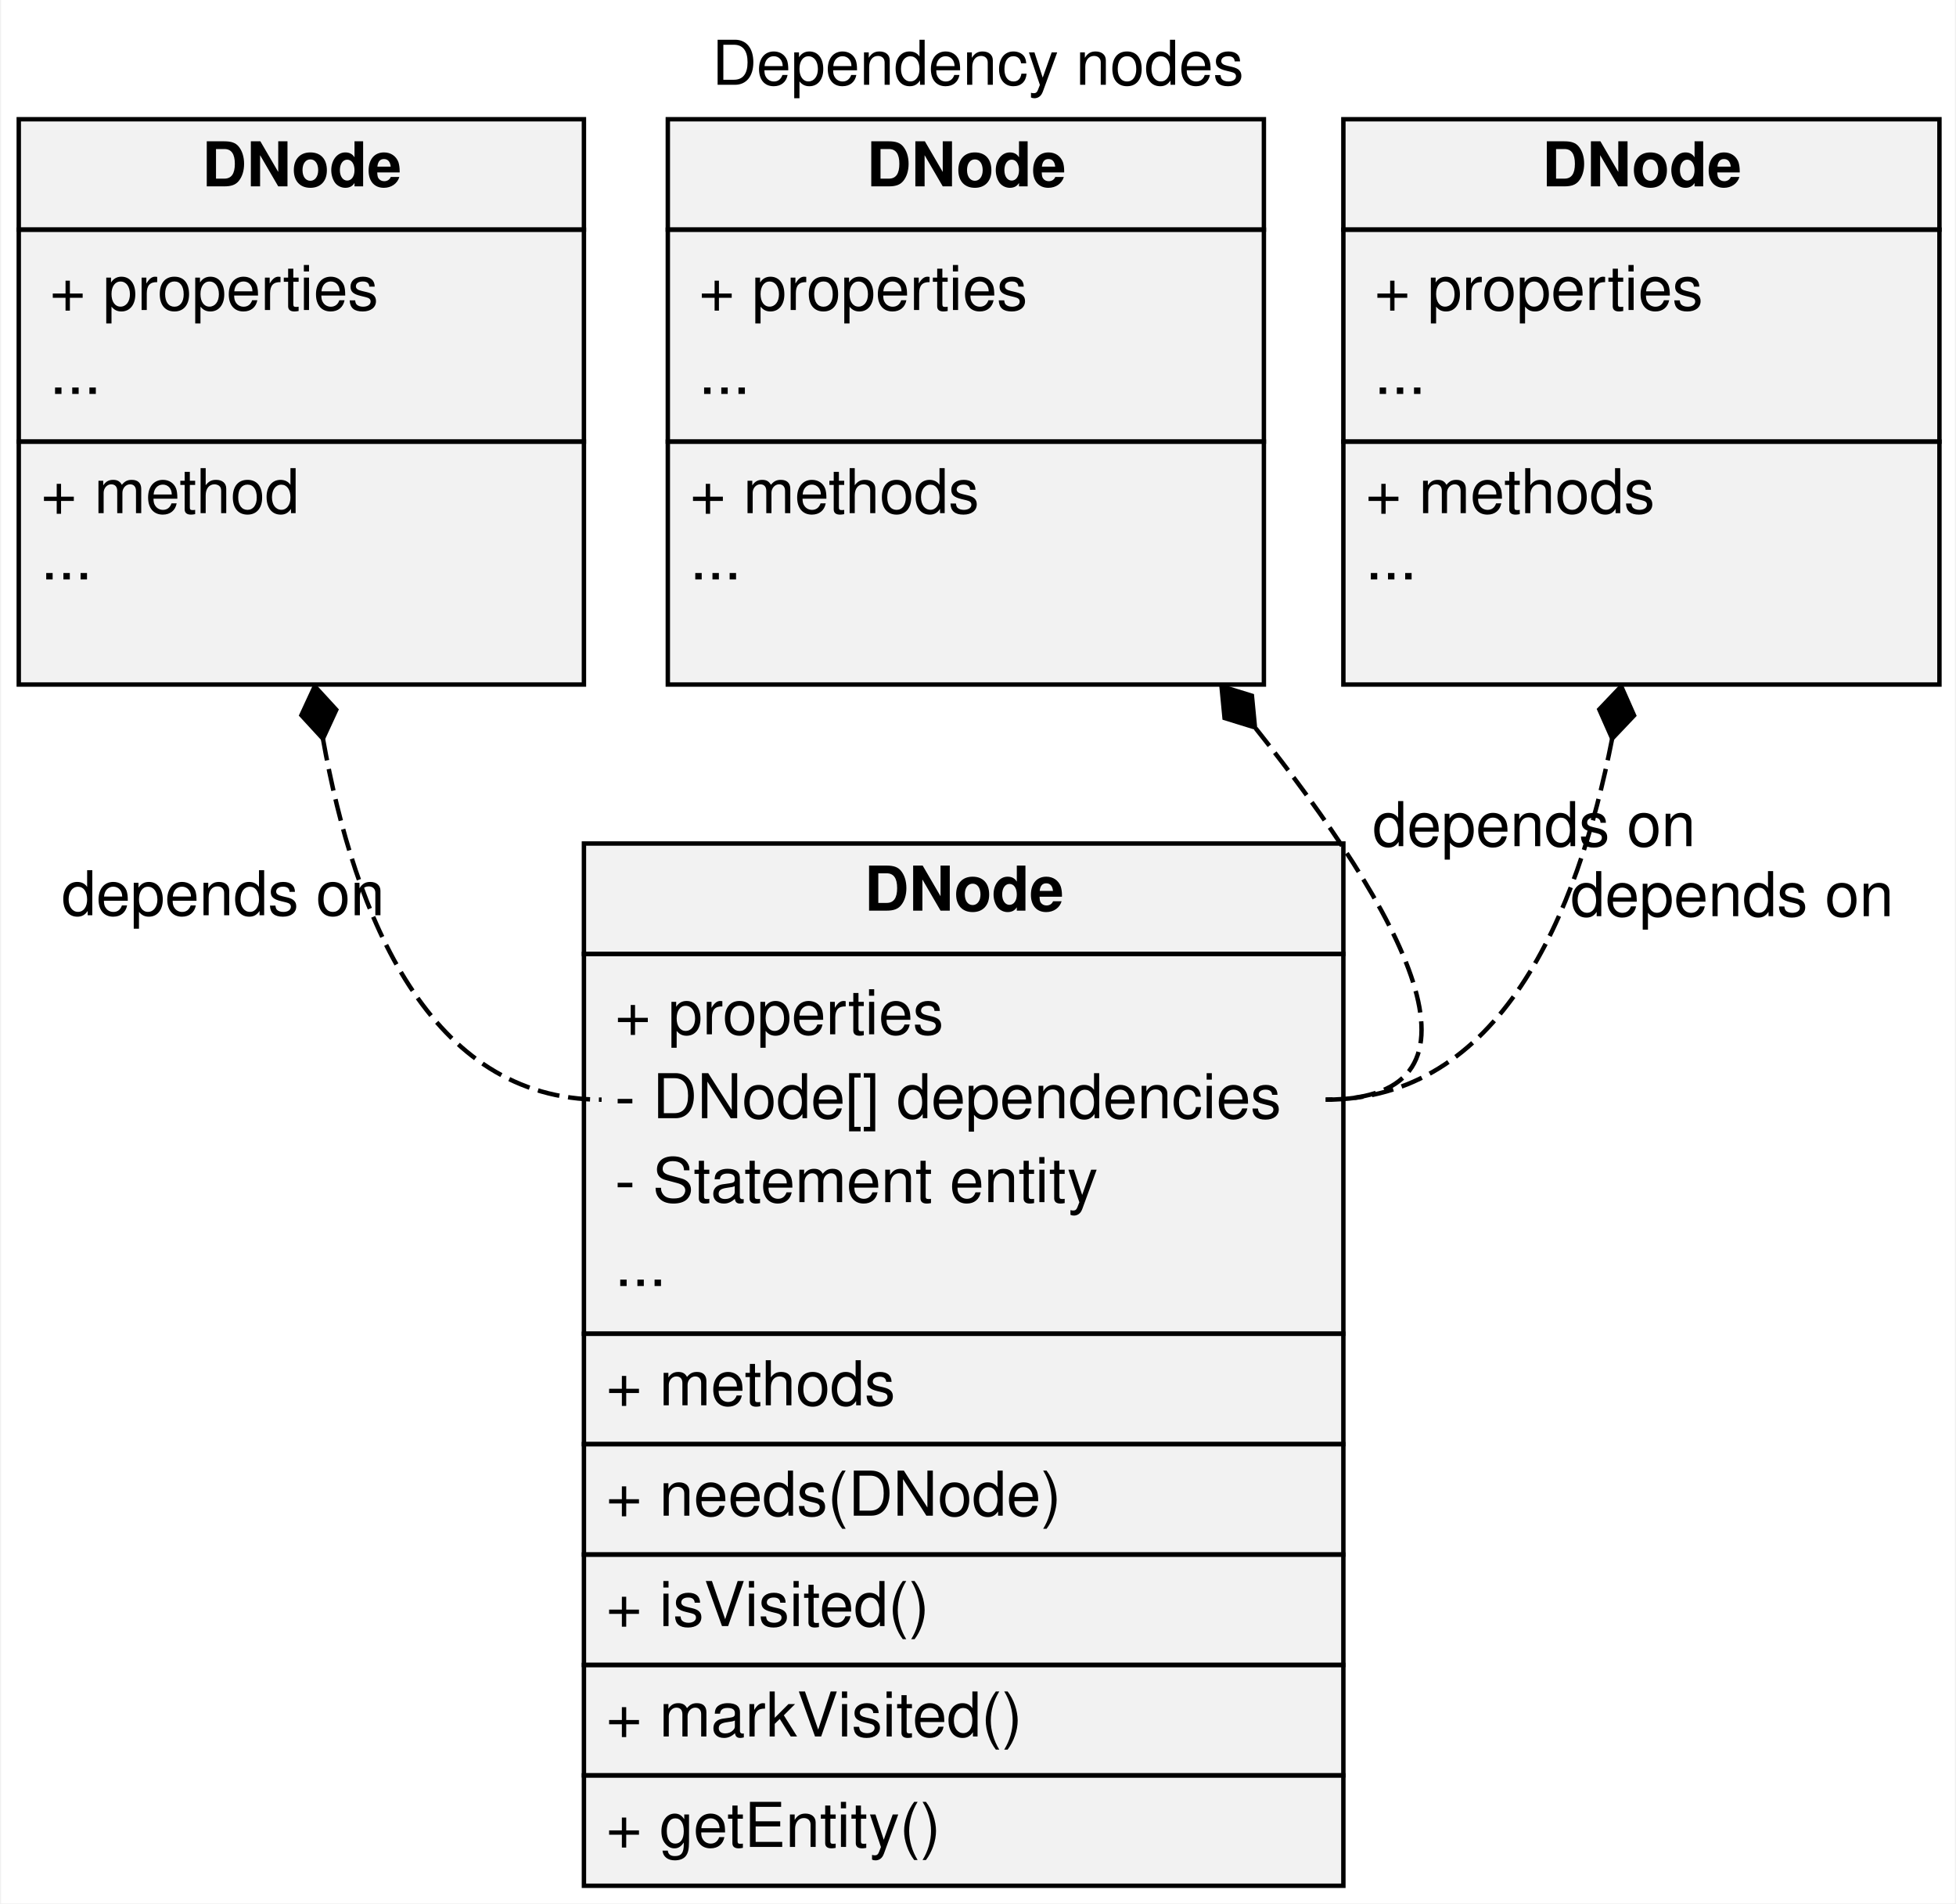
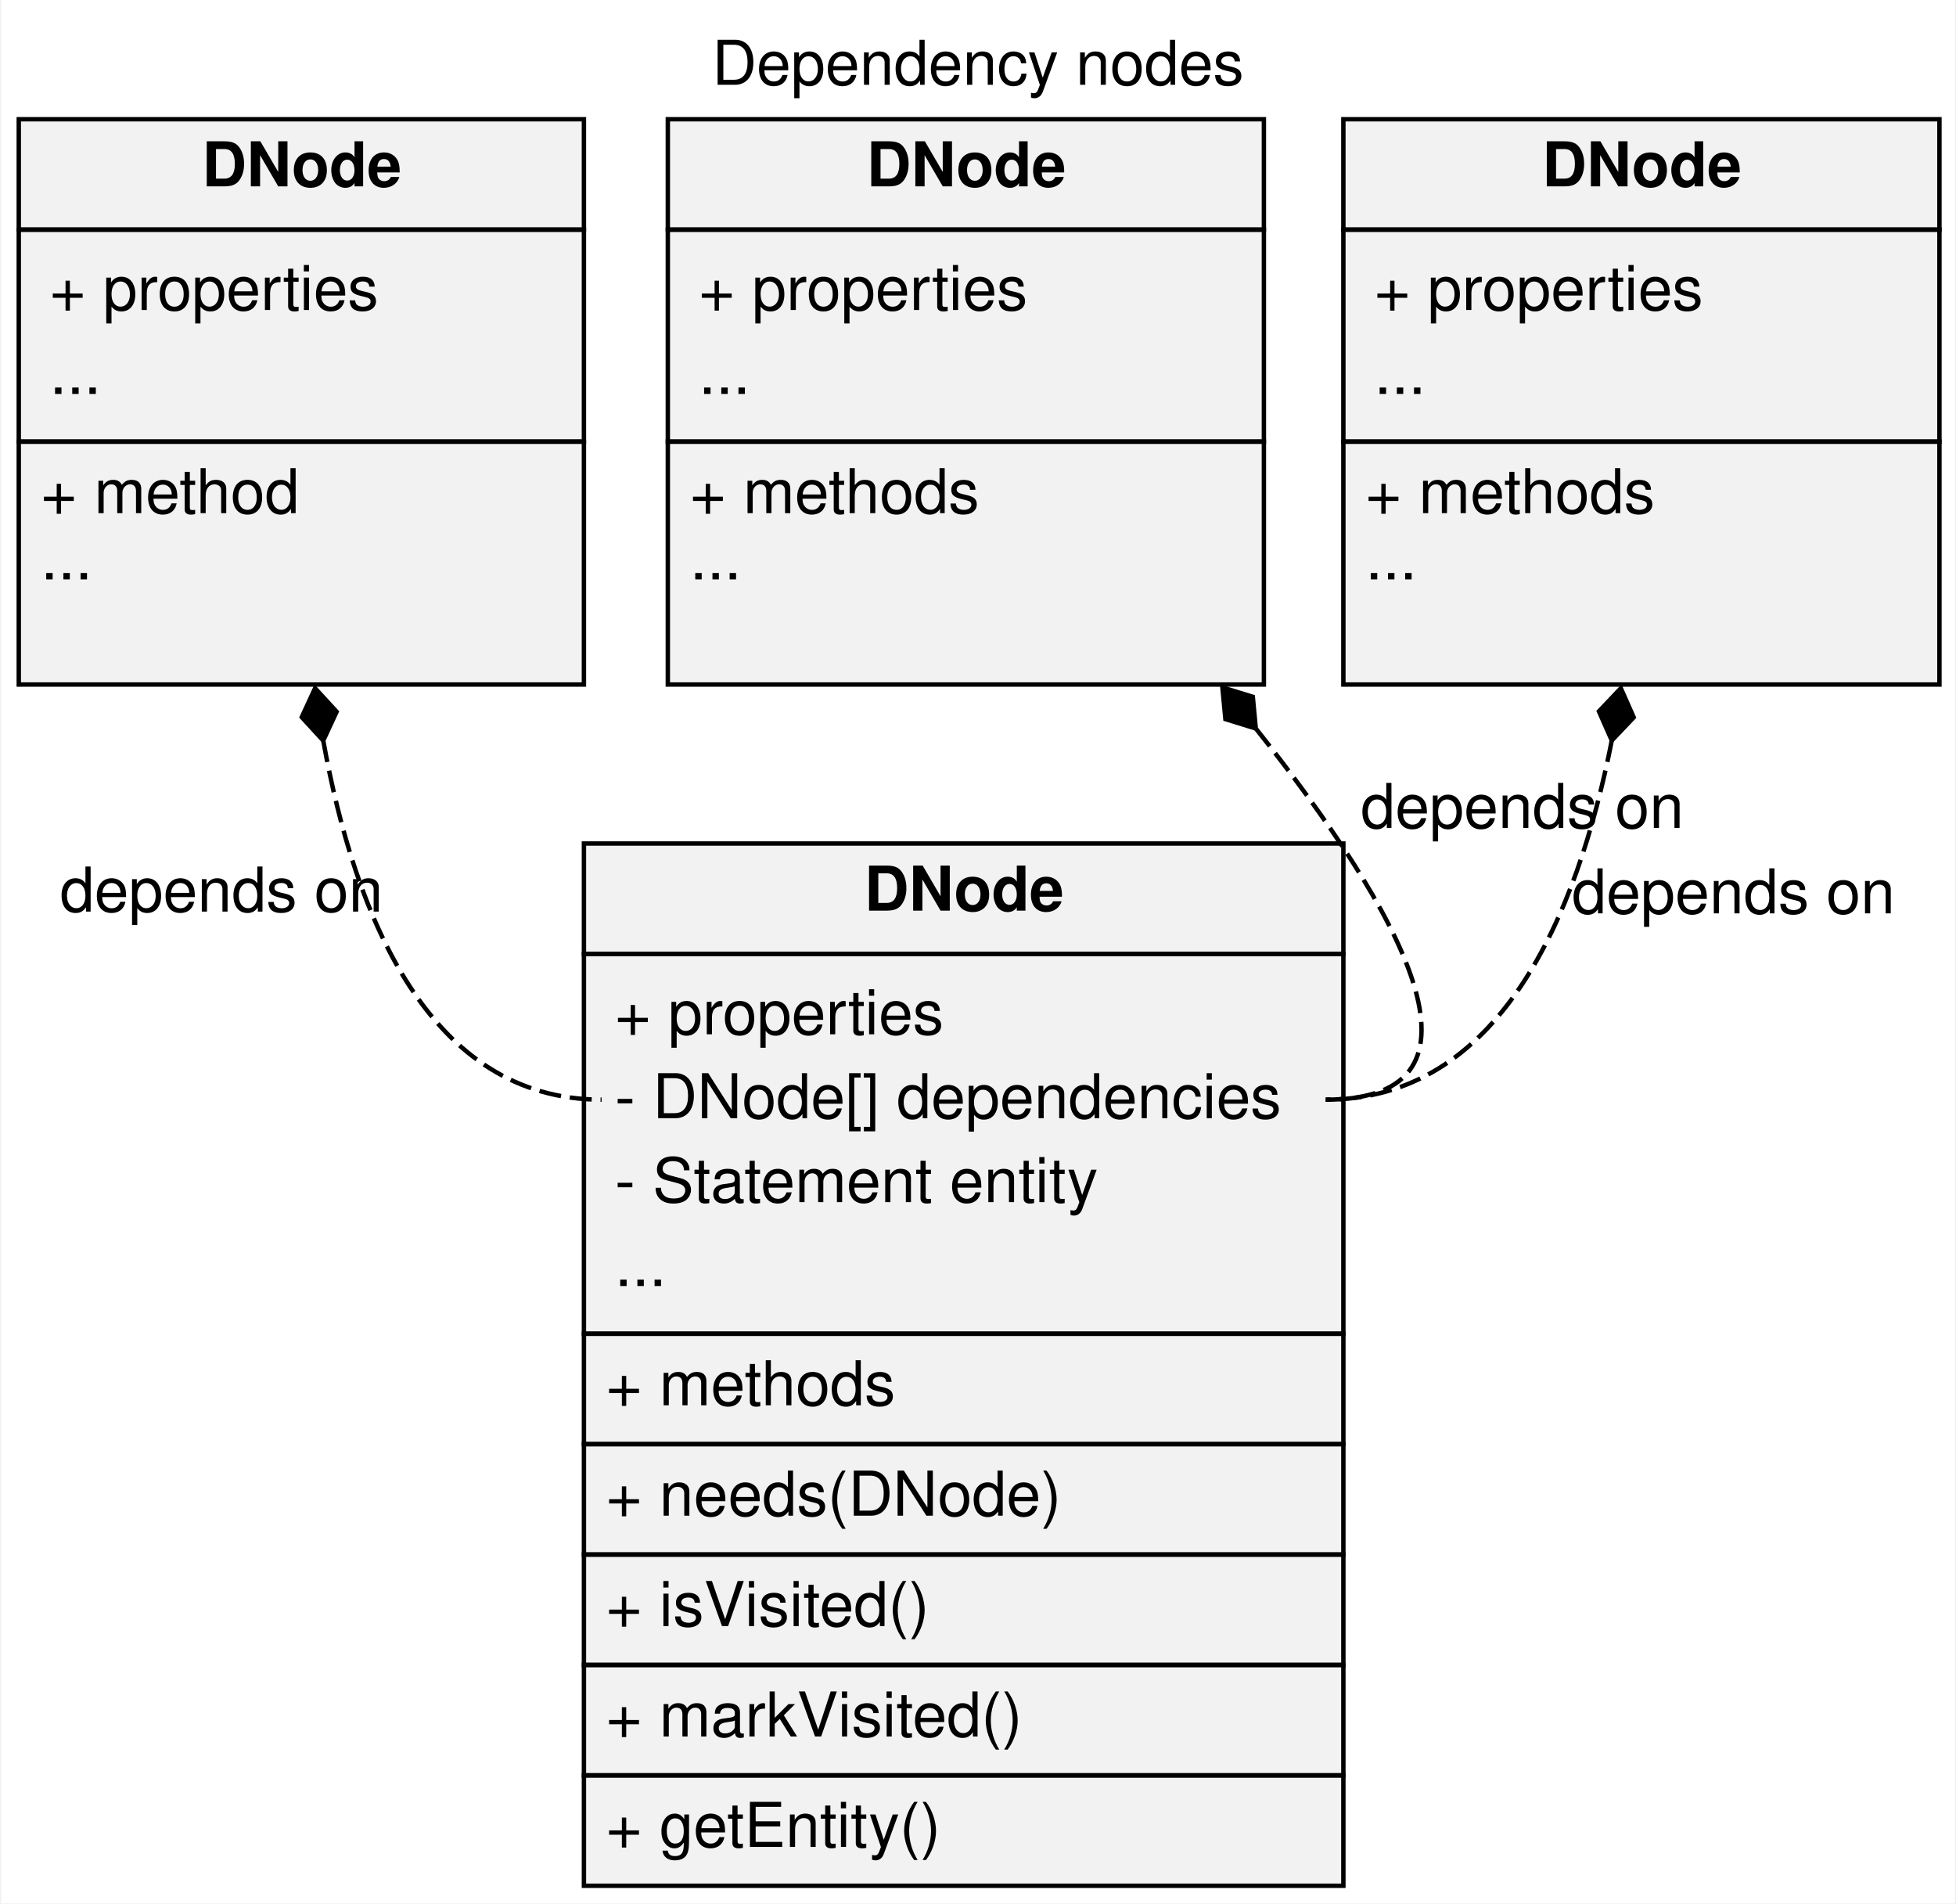
<svg xmlns="http://www.w3.org/2000/svg" width="443pt" height="431pt" viewBox="0.00 0.00 442.50 431.00">
  <g id="graph0" class="graph" transform="scale(1 1) rotate(0) translate(4 427)">
-     <polygon fill="white" stroke="transparent" points="-4,4 -4,-427 438.5,-427 438.5,4 -4,4" />
+     <polygon fill="white" stroke="none" points="-4,4 -4,-427 438.5,-427 438.5,4 -4,4" />
    <text text-anchor="middle" x="217.25" y="-407.8" font-family="Helvetica,Arial,sans-serif" font-size="14.00">Dependency nodes</text>
    <g id="node1" class="node">
-       <polygon fill="#f2f2f2" stroke="transparent" points="300,-236 128,-236 128,0 300,0 300,-236" />
+       <polygon fill="#f2f2f2" stroke="none" points="300,-236 128,-236 128,0 300,0 300,-236" />
      <polygon fill="none" stroke="black" points="128,-211 128,-236 300,-236 300,-211 128,-211" />
      <text text-anchor="start" x="187.5" y="-220.8" font-family="Helvetica,Arial,sans-serif" font-size="14.00"> </text>
      <text text-anchor="start" x="191.5" y="-220.8" font-family="Helvetica,Arial,sans-serif" font-weight="bold" font-size="14.00">DNode</text>
      <text text-anchor="start" x="236.5" y="-220.8" font-family="Helvetica,Arial,sans-serif" font-size="14.00"> </text>
      <polygon fill="none" stroke="black" points="128,-125 128,-211 300,-211 300,-125 128,-125" />
      <text text-anchor="start" x="135" y="-192.8" font-family="Helvetica,Arial,sans-serif" font-size="14.00">+ properties</text>
      <text text-anchor="start" x="135" y="-173.8" font-family="Helvetica,Arial,sans-serif" font-size="14.00">- DNode[] dependencies   </text>
      <text text-anchor="start" x="135" y="-154.8" font-family="Helvetica,Arial,sans-serif" font-size="14.00">- Statement entity</text>
      <text text-anchor="start" x="135" y="-135.8" font-family="Helvetica,Arial,sans-serif" font-size="14.00">...</text>
      <polygon fill="none" stroke="black" points="128,-100 128,-125 300,-125 300,-100 128,-100" />
      <text text-anchor="start" x="133" y="-108.8" font-family="Helvetica,Arial,sans-serif" font-size="14.00">+ methods</text>
      <polygon fill="none" stroke="black" points="128,-75 128,-100 300,-100 300,-75 128,-75" />
      <text text-anchor="start" x="133" y="-83.8" font-family="Helvetica,Arial,sans-serif" font-size="14.00">+ needs(DNode)</text>
      <polygon fill="none" stroke="black" points="128,-50 128,-75 300,-75 300,-50 128,-50" />
      <text text-anchor="start" x="133" y="-58.8" font-family="Helvetica,Arial,sans-serif" font-size="14.00">+ isVisited()</text>
      <polygon fill="none" stroke="black" points="128,-25 128,-50 300,-50 300,-25 128,-25" />
      <text text-anchor="start" x="133" y="-33.8" font-family="Helvetica,Arial,sans-serif" font-size="14.00">+ markVisited()</text>
      <polygon fill="none" stroke="black" points="128,0 128,-25 300,-25 300,0 128,0" />
      <text text-anchor="start" x="133" y="-8.8" font-family="Helvetica,Arial,sans-serif" font-size="14.00">+ getEntity()</text>
    </g>
    <g id="node2" class="node">
-       <polygon fill="#f2f2f2" stroke="transparent" points="128,-400 0,-400 0,-272 128,-272 128,-400" />
+       <polygon fill="#f2f2f2" stroke="none" points="128,-400 0,-400 0,-272 128,-272 128,-400" />
      <polygon fill="none" stroke="black" points="0,-375 0,-400 128,-400 128,-375 0,-375" />
      <text text-anchor="start" x="37.5" y="-384.8" font-family="Helvetica,Arial,sans-serif" font-size="14.00"> </text>
      <text text-anchor="start" x="41.5" y="-384.8" font-family="Helvetica,Arial,sans-serif" font-weight="bold" font-size="14.00">DNode</text>
      <text text-anchor="start" x="86.5" y="-384.8" font-family="Helvetica,Arial,sans-serif" font-size="14.00"> </text>
      <polygon fill="none" stroke="black" points="0,-327 0,-375 128,-375 128,-327 0,-327" />
      <text text-anchor="start" x="7" y="-356.8" font-family="Helvetica,Arial,sans-serif" font-size="14.00">+ properties </text>
      <text text-anchor="start" x="7" y="-337.8" font-family="Helvetica,Arial,sans-serif" font-size="14.00">...</text>
      <polygon fill="none" stroke="black" points="0,-272 0,-327 128,-327 128,-272 0,-272" />
      <text text-anchor="start" x="5" y="-310.8" font-family="Helvetica,Arial,sans-serif" font-size="14.00">                + method</text>
      <text text-anchor="start" x="5" y="-295.8" font-family="Helvetica,Arial,sans-serif" font-size="14.00">                ...</text>
      <text text-anchor="start" x="41" y="-280.8" font-family="Helvetica,Arial,sans-serif" font-size="14.00">            </text>
    </g>
    <g id="edge1" class="edge">
-       <path fill="none" stroke="black" stroke-dasharray="5,2" d="M68.89,-259.74C76.06,-219.44 92.93,-178 132,-178" />
-       <polygon fill="black" stroke="black" points="68.89,-259.74 71.91,-266.28 67.04,-271.59 64.01,-265.05 68.89,-259.74" />
-       <text text-anchor="middle" x="46.3" y="-219.76" font-family="Helvetica,Arial,sans-serif" font-size="14.00">depends on</text>
+       <path fill="none" stroke="black" stroke-dasharray="5,2" d="M68.95,-259.37C76.16,-219.19 93.05,-178 132,-178" />
+       <polygon fill="black" stroke="black" points="68.96,-259.3 71.99,-265.84 67.11,-271.16 64.09,-264.61 68.96,-259.3" />
+       <text text-anchor="middle" x="45.92" y="-220.59" font-family="Helvetica,Arial,sans-serif" font-size="14.00">depends on</text>
    </g>
    <g id="node3" class="node">
-       <polygon fill="#f2f2f2" stroke="transparent" points="281.5,-400 146.5,-400 146.5,-272 281.5,-272 281.5,-400" />
+       <polygon fill="#f2f2f2" stroke="none" points="281.5,-400 146.5,-400 146.5,-272 281.5,-272 281.5,-400" />
      <polygon fill="none" stroke="black" points="147,-375 147,-400 282,-400 282,-375 147,-375" />
      <text text-anchor="start" x="188" y="-384.8" font-family="Helvetica,Arial,sans-serif" font-size="14.00"> </text>
      <text text-anchor="start" x="192" y="-384.8" font-family="Helvetica,Arial,sans-serif" font-weight="bold" font-size="14.00">DNode</text>
      <text text-anchor="start" x="237" y="-384.8" font-family="Helvetica,Arial,sans-serif" font-size="14.00"> </text>
      <polygon fill="none" stroke="black" points="147,-327 147,-375 282,-375 282,-327 147,-327" />
      <text text-anchor="start" x="154" y="-356.8" font-family="Helvetica,Arial,sans-serif" font-size="14.00">+ properties </text>
      <text text-anchor="start" x="154" y="-337.8" font-family="Helvetica,Arial,sans-serif" font-size="14.00">...</text>
      <polygon fill="none" stroke="black" points="147,-272 147,-327 282,-327 282,-272 147,-272" />
      <text text-anchor="start" x="152" y="-310.8" font-family="Helvetica,Arial,sans-serif" font-size="14.00">                + methods</text>
      <text text-anchor="start" x="152" y="-295.8" font-family="Helvetica,Arial,sans-serif" font-size="14.00">                ...</text>
      <text text-anchor="start" x="191.5" y="-280.8" font-family="Helvetica,Arial,sans-serif" font-size="14.00">            </text>
    </g>
    <g id="edge2" class="edge">
-       <path fill="none" stroke="black" stroke-dasharray="5,2" d="M280.15,-262.07C312.79,-221.05 337.22,-178 296,-178" />
-       <polygon fill="black" stroke="black" points="279.98,-262.29 279.29,-269.46 272.4,-271.59 273.09,-264.42 279.98,-262.29" />
-       <text text-anchor="middle" x="343.21" y="-235.4" font-family="Helvetica,Arial,sans-serif" font-size="14.00">depends on   </text>
+       <path fill="none" stroke="black" stroke-dasharray="5,2" d="M280.23,-261.97C312.82,-220.99 337.19,-178 296,-178" />
+       <polygon fill="black" stroke="black" points="280.17,-262.04 279.49,-269.22 272.6,-271.35 273.28,-264.17 280.17,-262.04" />
+       <text text-anchor="middle" x="340.53" y="-239.53" font-family="Helvetica,Arial,sans-serif" font-size="14.00">depends on   </text>
    </g>
    <g id="node4" class="node">
-       <polygon fill="#f2f2f2" stroke="transparent" points="434.5,-400 299.5,-400 299.5,-272 434.5,-272 434.5,-400" />
+       <polygon fill="#f2f2f2" stroke="none" points="434.5,-400 299.5,-400 299.5,-272 434.5,-272 434.5,-400" />
      <polygon fill="none" stroke="black" points="300,-375 300,-400 435,-400 435,-375 300,-375" />
      <text text-anchor="start" x="341" y="-384.8" font-family="Helvetica,Arial,sans-serif" font-size="14.00"> </text>
      <text text-anchor="start" x="345" y="-384.8" font-family="Helvetica,Arial,sans-serif" font-weight="bold" font-size="14.00">DNode</text>
      <text text-anchor="start" x="390" y="-384.8" font-family="Helvetica,Arial,sans-serif" font-size="14.00"> </text>
      <polygon fill="none" stroke="black" points="300,-327 300,-375 435,-375 435,-327 300,-327" />
      <text text-anchor="start" x="307" y="-356.8" font-family="Helvetica,Arial,sans-serif" font-size="14.00">+ properties </text>
      <text text-anchor="start" x="307" y="-337.8" font-family="Helvetica,Arial,sans-serif" font-size="14.00">...</text>
      <polygon fill="none" stroke="black" points="300,-272 300,-327 435,-327 435,-272 300,-272" />
      <text text-anchor="start" x="305" y="-310.8" font-family="Helvetica,Arial,sans-serif" font-size="14.00">                + methods</text>
      <text text-anchor="start" x="305" y="-295.8" font-family="Helvetica,Arial,sans-serif" font-size="14.00">                ...</text>
      <text text-anchor="start" x="344.5" y="-280.8" font-family="Helvetica,Arial,sans-serif" font-size="14.00">            </text>
    </g>
    <g id="edge3" class="edge">
-       <path fill="none" stroke="black" stroke-dasharray="5,2" d="M360.87,-259.74C353,-219.44 335.34,-178 296,-178" />
-       <polygon fill="black" stroke="black" points="360.88,-259.77 365.84,-265 362.93,-271.59 357.96,-266.37 360.88,-259.77" />
-       <text text-anchor="middle" x="388.06" y="-219.55" font-family="Helvetica,Arial,sans-serif" font-size="14.00">depends on   </text>
+       <path fill="none" stroke="black" stroke-dasharray="5,2" d="M360.8,-259.37C352.89,-219.19 335.22,-178 296,-178" />
+       <polygon fill="black" stroke="black" points="360.79,-259.33 365.76,-264.56 362.84,-271.16 357.88,-265.93 360.79,-259.33" />
+       <text text-anchor="middle" x="388.36" y="-220.18" font-family="Helvetica,Arial,sans-serif" font-size="14.00">depends on   </text>
    </g>
  </g>
</svg>
